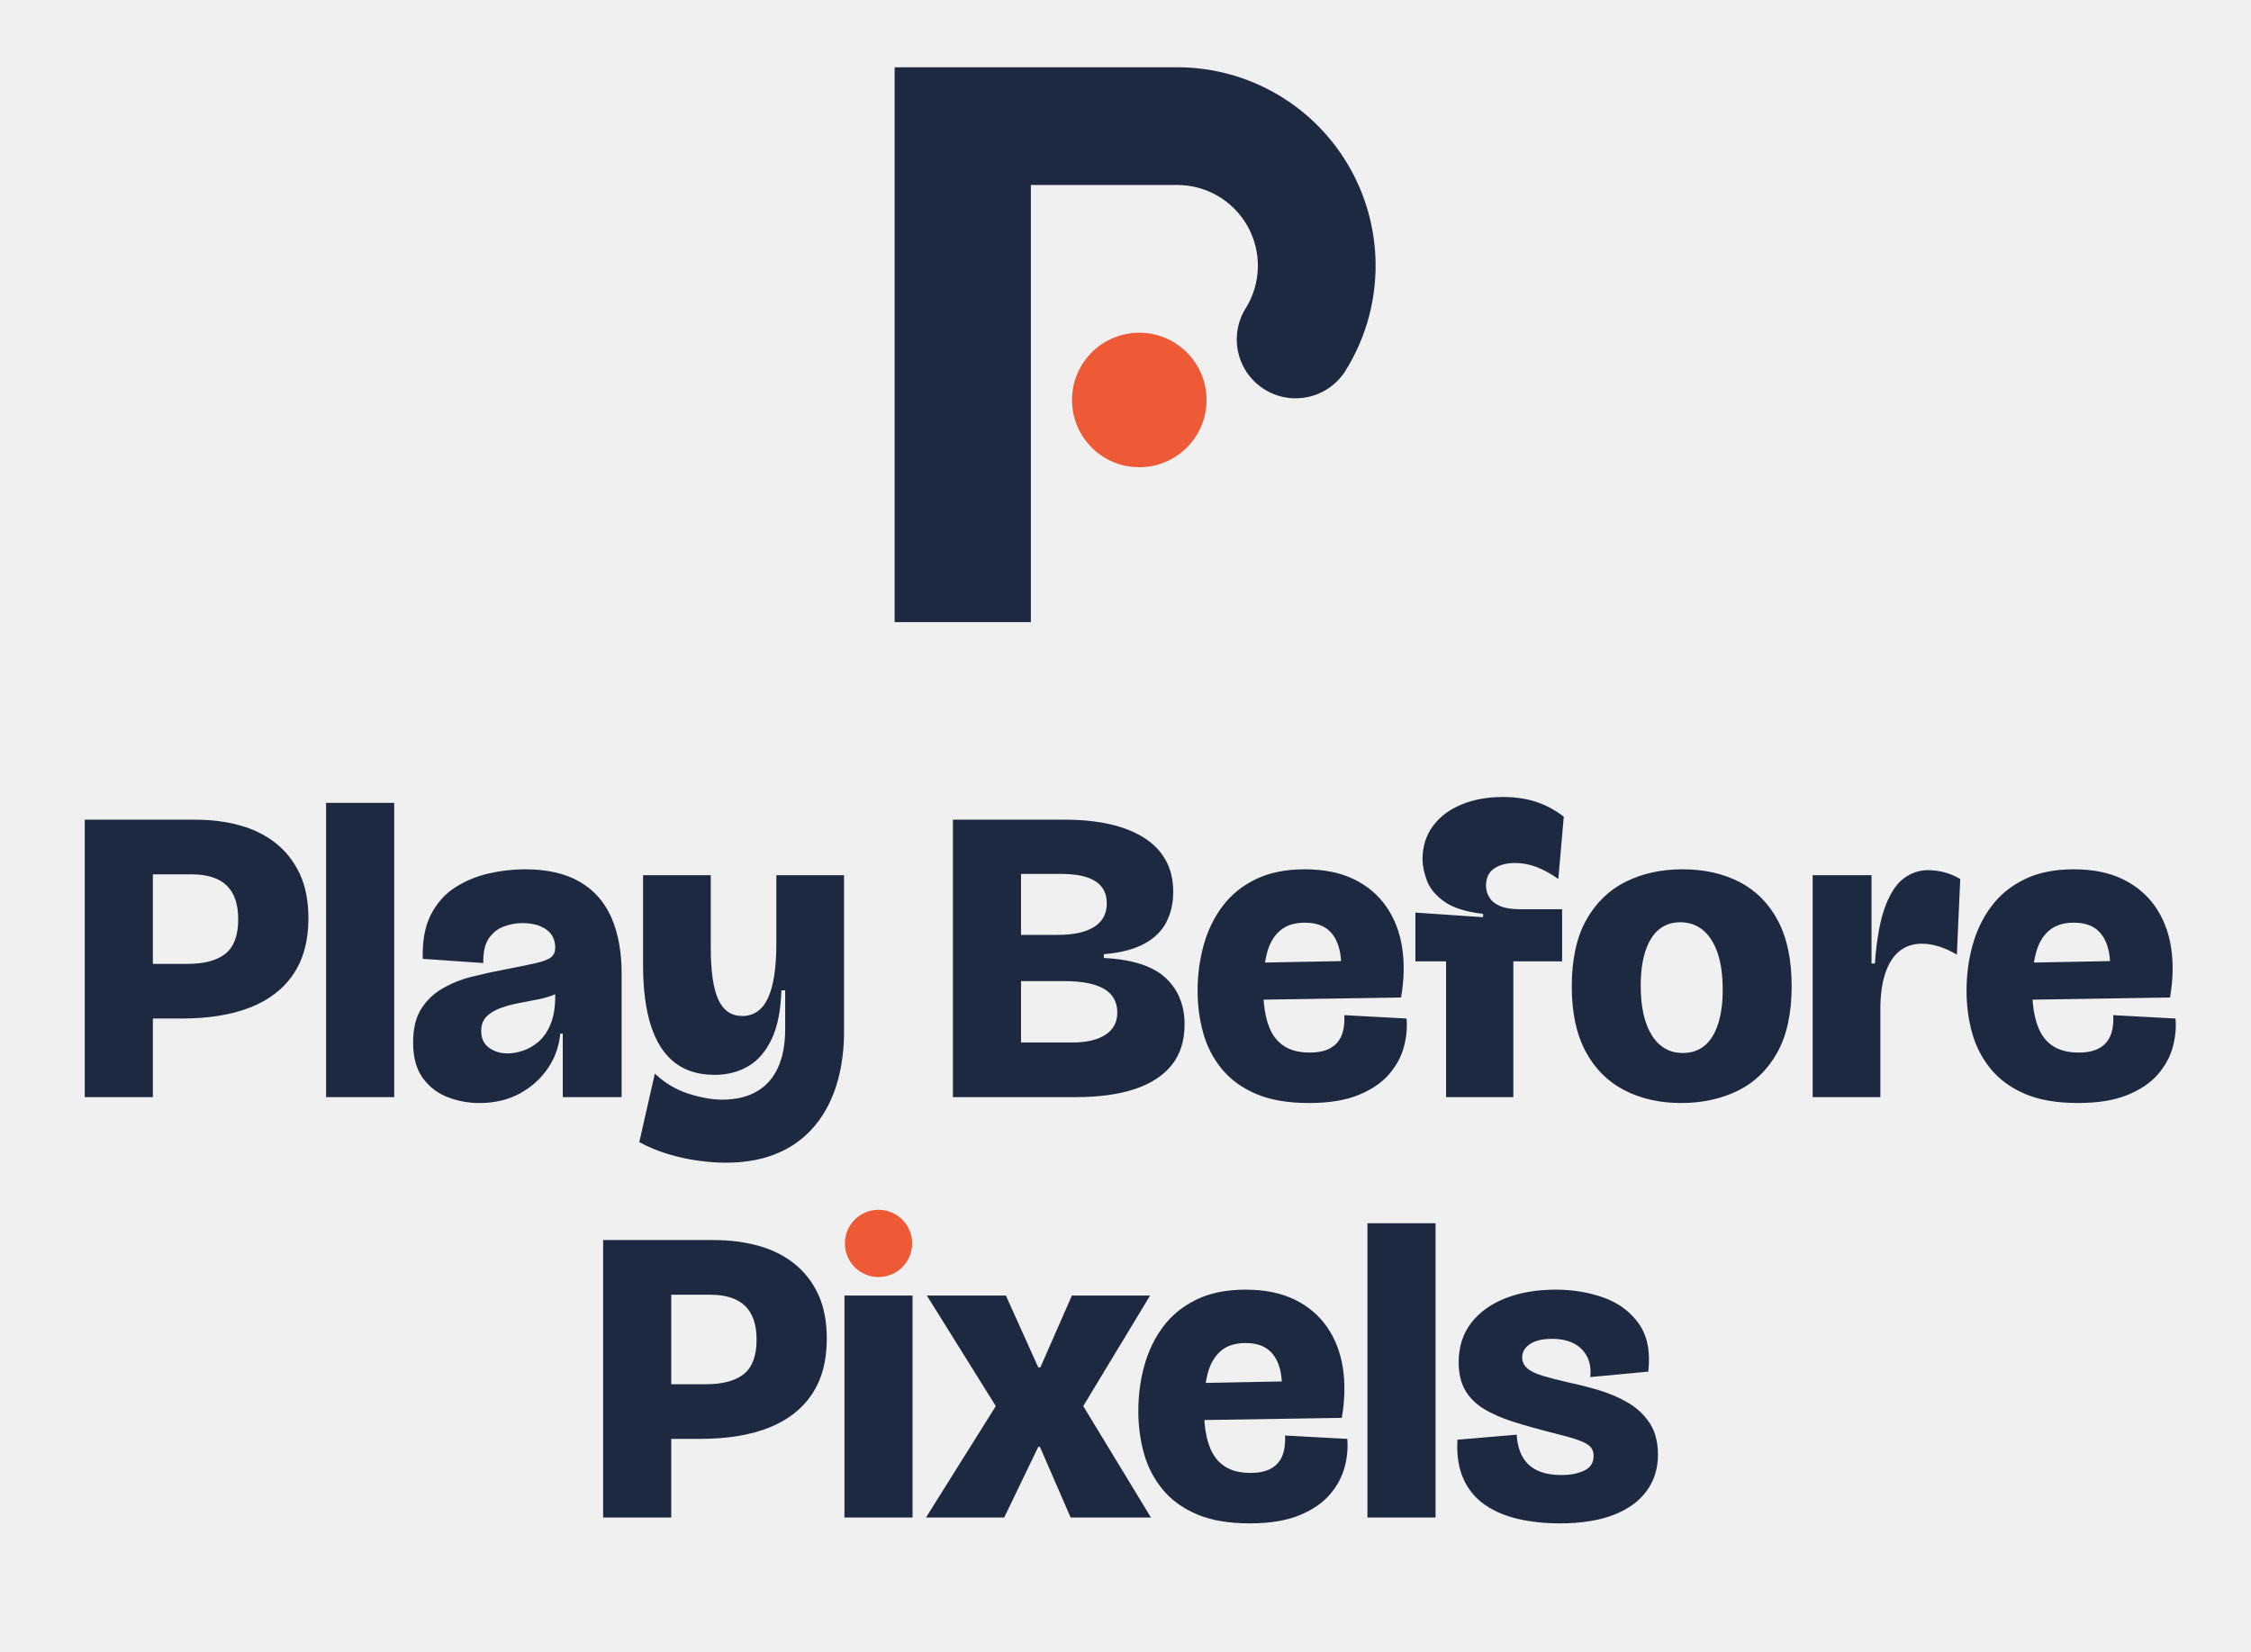
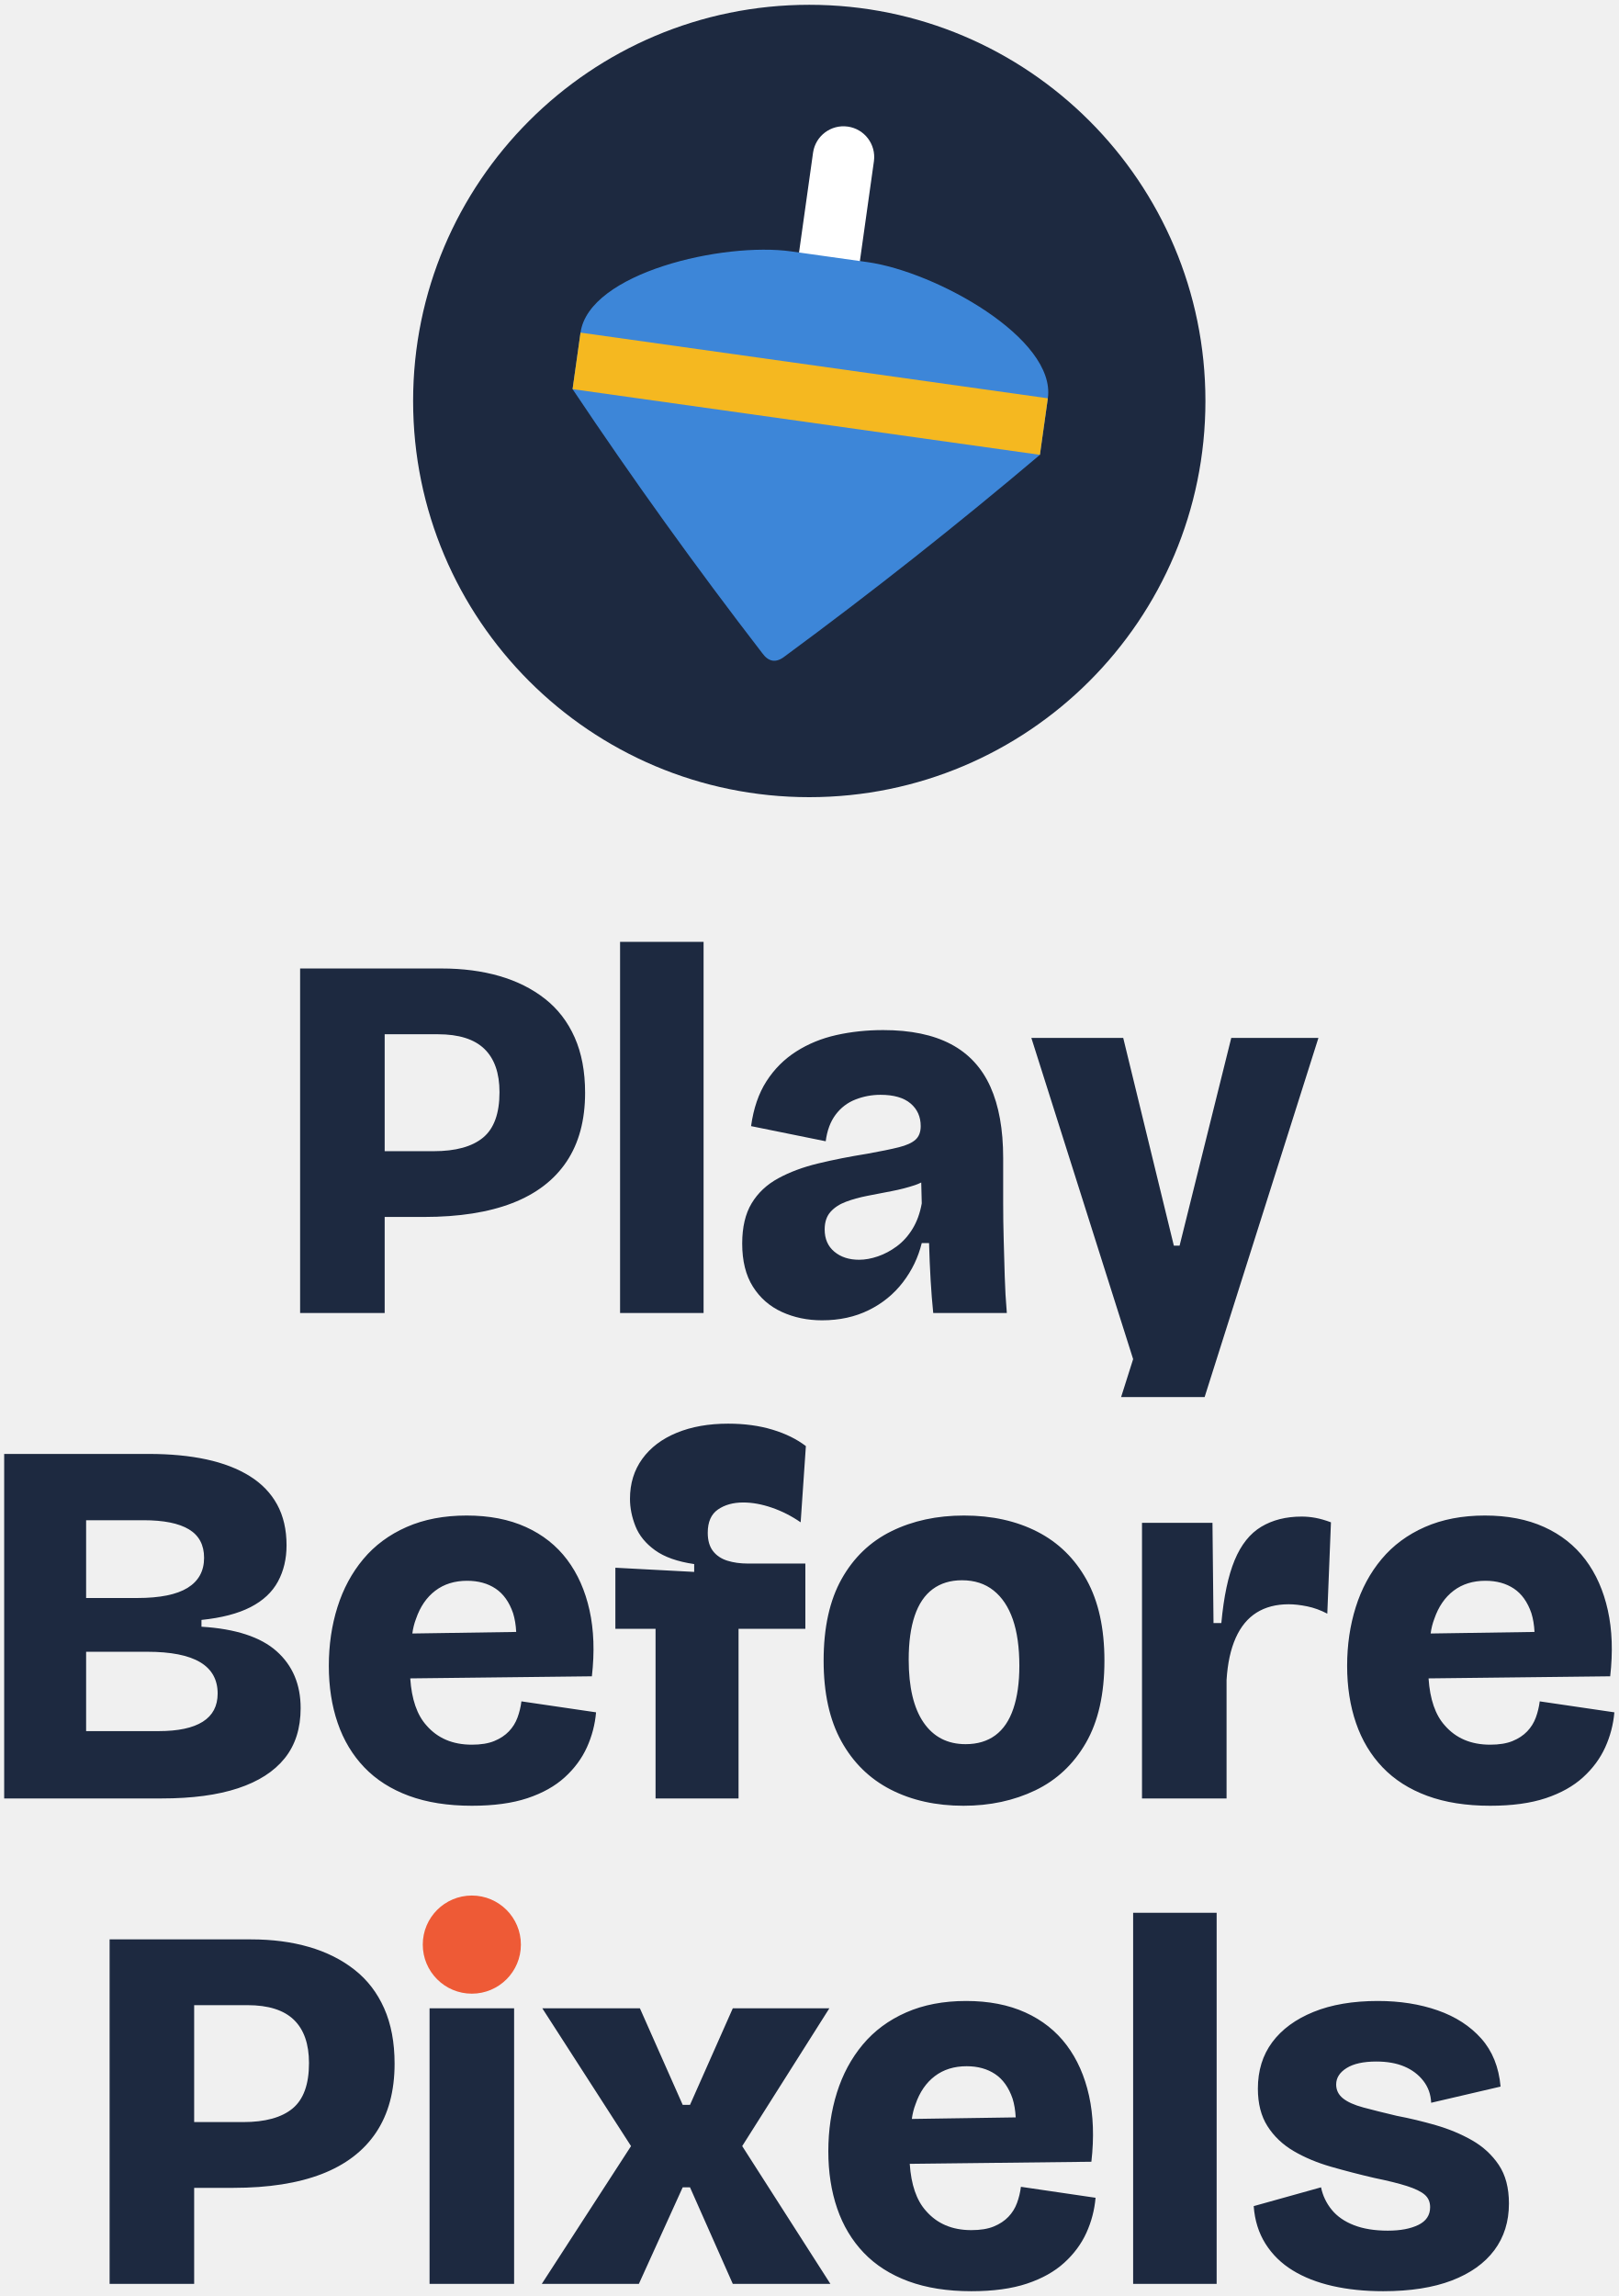
- <svg xmlns="http://www.w3.org/2000/svg" viewBox="-160 -160 5351 3930" width="1000" height="734" role="img" aria-label="Play Before Pixels">
-   <path class="p" fill="#1D2940" d="M1966.38 1320V0H2638.38A472 472 0 0 1 3038.66 722.12A140 140 0 0 1 2801.21 573.74A192 192 0 0 0 2638.38 280H2290.38V1320ZM161 2263V2133H284Q345 2133 375 2108.5Q405 2084 405 2027Q405 1973 377.5 1946.5Q350 1920 294 1920H161V1790H303Q360 1790 409 1803.5Q458 1817 494.5 1846Q531 1875 551.5 1919Q572 1963 572 2025Q572 2104 536.5 2157Q501 2210 434 2236.5Q367 2263 270 2263ZM40 2450V1790H202V2450ZM614 2450V1750H776V2450ZM979 2464Q939 2464 903 2450Q867 2436 844 2404.5Q821 2373 821 2320Q821 2271 840 2240.5Q859 2210 891 2191.5Q923 2173 961 2163.5Q999 2154 1036 2147Q1088 2137 1114 2131Q1140 2125 1149.5 2117Q1159 2109 1159 2095Q1159 2066 1137.5 2051Q1116 2036 1081 2036Q1059 2036 1037 2044Q1015 2052 1001 2072.5Q987 2093 988 2131L844 2121Q842 2058 863 2016.5Q884 1975 920.5 1951.5Q957 1928 1000.5 1918Q1044 1908 1087 1908Q1166 1908 1217 1937.5Q1268 1967 1292.5 2022.5Q1317 2078 1317 2157V2251Q1317 2284 1317 2317.5Q1317 2351 1317 2384Q1317 2417 1317 2450H1177Q1177 2414 1177 2377Q1177 2340 1177 2299H1171Q1167 2344 1141.5 2381.5Q1116 2419 1074.5 2441.5Q1033 2464 979 2464ZM1046 2346Q1063 2346 1082.5 2339.5Q1102 2333 1119.5 2318Q1137 2303 1148 2276.5Q1159 2250 1159 2211V2187L1186 2184Q1178 2197 1159.5 2205Q1141 2213 1118 2217.5Q1095 2222 1071.5 2226.5Q1048 2231 1028 2238.5Q1008 2246 995.5 2258.5Q983 2271 983 2293Q983 2319 1001.5 2332.5Q1020 2346 1046 2346ZM1564 2606Q1534 2606 1498 2601Q1462 2596 1426 2585Q1390 2574 1359 2557L1396 2394Q1432 2428 1476.5 2442Q1521 2456 1556 2456Q1605 2456 1638.5 2436.5Q1672 2417 1689 2379.5Q1706 2342 1706 2288V2196H1697Q1695 2266 1674.5 2310.5Q1654 2355 1619 2376Q1584 2397 1538 2397Q1481 2397 1443.5 2368Q1406 2339 1387 2281Q1368 2223 1368 2136V1922H1529V2094Q1529 2179 1547 2218Q1565 2257 1604 2257Q1624 2257 1639.5 2246.5Q1655 2236 1665 2214.5Q1675 2193 1680 2160.5Q1685 2128 1685 2085V1922H1846V2294Q1846 2348 1835 2395.5Q1824 2443 1802 2481.5Q1780 2520 1746.5 2548Q1713 2576 1667.5 2591Q1622 2606 1564 2606ZM2105 2450V1790H2371Q2432 1790 2479.5 1801Q2527 1812 2560.5 1833.5Q2594 1855 2611.5 1887Q2629 1919 2629 1962Q2629 2002 2612.5 2034Q2596 2066 2559.5 2085.5Q2523 2105 2464 2110V2119Q2565 2124 2610.5 2166Q2656 2208 2656 2277Q2656 2335 2626 2373Q2596 2411 2538.5 2430.5Q2481 2450 2396 2450ZM2267 2320H2389Q2440 2320 2468 2301.5Q2496 2283 2496 2249Q2496 2211 2464.5 2192.5Q2433 2174 2370 2174H2267ZM2267 2064H2354Q2411 2064 2441 2045Q2471 2026 2471 1989Q2471 1954 2444 1936.5Q2417 1919 2363 1919H2267ZM2952 2464Q2877 2464 2826.5 2442.5Q2776 2421 2745 2383.5Q2714 2346 2700.5 2298Q2687 2250 2687 2197Q2687 2140 2701.5 2088Q2716 2036 2746.5 1995.5Q2777 1955 2825.5 1931.5Q2874 1908 2942 1908Q3010 1908 3058.5 1931.5Q3107 1955 3136 1997Q3165 2039 3173.5 2094Q3182 2149 3171 2213L2788 2219V2131L3047 2126L3026 2177Q3032 2131 3024.5 2099.5Q3017 2068 2997 2051.5Q2977 2035 2942 2035Q2905 2035 2883 2054Q2861 2073 2852 2107.5Q2843 2142 2843 2189Q2843 2270 2870 2307Q2897 2344 2953 2344Q2977 2344 2993 2338Q3009 2332 3019 2320.5Q3029 2309 3033 2292.5Q3037 2276 3036 2255L3184 2263Q3187 2296 3177.5 2331Q3168 2366 3142 2396Q3116 2426 3069.5 2445Q3023 2464 2952 2464ZM3278 2450V2127H3205V2011L3366 2022V2014Q3305 2007 3274 1985Q3243 1963 3232.5 1935Q3222 1907 3222 1884Q3222 1839 3246.5 1805.5Q3271 1772 3314.5 1754Q3358 1736 3413 1736Q3458 1736 3493.5 1748Q3529 1760 3558 1783L3545 1931Q3518 1912 3493 1902.5Q3468 1893 3442 1893Q3412 1893 3392.5 1906Q3373 1919 3373 1947Q3373 1962 3381 1975Q3389 1988 3406.5 1995.5Q3424 2003 3454 2003H3554V2127H3438V2450ZM3837 2464Q3761 2464 3702 2433.5Q3643 2403 3610 2341.5Q3577 2280 3577 2187Q3577 2090 3611.5 2028.5Q3646 1967 3705.5 1937.5Q3765 1908 3840 1908Q3918 1908 3976.5 1938.5Q4035 1969 4067.5 2030.5Q4100 2092 4100 2186Q4100 2283 4065.5 2344.5Q4031 2406 3971.5 2435Q3912 2464 3837 2464ZM3841 2345Q3872 2345 3893 2327.5Q3914 2310 3925 2276Q3936 2242 3936 2195Q3936 2143 3924 2107.5Q3912 2072 3889.5 2053Q3867 2034 3835 2034Q3805 2034 3784 2051.5Q3763 2069 3752 2103Q3741 2137 3741 2185Q3741 2261 3767.5 2303Q3794 2345 3841 2345ZM4150 2450V2163V1922H4290V2132H4298Q4304 2048 4321.5 1999.5Q4339 1951 4365.5 1930.5Q4392 1910 4425 1910Q4443 1910 4462.5 1915Q4482 1920 4501 1931L4493 2111Q4471 2098 4450 2091.5Q4429 2085 4410 2085Q4378 2085 4356 2103Q4334 2121 4322.5 2156Q4311 2191 4311 2241V2450ZM4781 2464Q4706 2464 4655.5 2442.5Q4605 2421 4574 2383.5Q4543 2346 4529.5 2298Q4516 2250 4516 2197Q4516 2140 4530.5 2088Q4545 2036 4575.5 1995.5Q4606 1955 4654.5 1931.5Q4703 1908 4771 1908Q4839 1908 4887.5 1931.5Q4936 1955 4965 1997Q4994 2039 5002.5 2094Q5011 2149 5000 2213L4617 2219V2131L4876 2126L4855 2177Q4861 2131 4853.5 2099.5Q4846 2068 4826 2051.5Q4806 2035 4771 2035Q4734 2035 4712 2054Q4690 2073 4681 2107.5Q4672 2142 4672 2189Q4672 2270 4699 2307Q4726 2344 4782 2344Q4806 2344 4822 2338Q4838 2332 4848 2320.5Q4858 2309 4862 2292.5Q4866 2276 4865 2255L5013 2263Q5016 2296 5006.5 2331Q4997 2366 4971 2396Q4945 2426 4898.5 2445Q4852 2464 4781 2464ZM1394 3263V3133H1517Q1578 3133 1608 3108.5Q1638 3084 1638 3027Q1638 2973 1610.5 2946.5Q1583 2920 1527 2920H1394V2790H1536Q1593 2790 1642 2803.5Q1691 2817 1727.5 2846Q1764 2875 1784.5 2919Q1805 2963 1805 3025Q1805 3104 1769.5 3157Q1734 3210 1667 3236.5Q1600 3263 1503 3263ZM1273 3450V2790H1435V3450ZM1847 3450V2922H2009V3450ZM2041 3450 2207 3185 2043 2922H2231L2308 3093H2313L2388 2922H2574L2415 3185L2576 3450H2385L2312 3282H2308L2227 3450ZM2811 3464Q2736 3464 2685.5 3442.5Q2635 3421 2604 3383.5Q2573 3346 2559.5 3298Q2546 3250 2546 3197Q2546 3140 2560.5 3088Q2575 3036 2605.5 2995.5Q2636 2955 2684.5 2931.5Q2733 2908 2801 2908Q2869 2908 2917.5 2931.5Q2966 2955 2995 2997Q3024 3039 3032.5 3094Q3041 3149 3030 3213L2647 3219V3131L2906 3126L2885 3177Q2891 3131 2883.5 3099.5Q2876 3068 2856 3051.5Q2836 3035 2801 3035Q2764 3035 2742 3054Q2720 3073 2711 3107.5Q2702 3142 2702 3189Q2702 3270 2729 3307Q2756 3344 2812 3344Q2836 3344 2852 3338Q2868 3332 2878 3320.5Q2888 3309 2892 3292.5Q2896 3276 2895 3255L3043 3263Q3046 3296 3036.5 3331Q3027 3366 3001 3396Q2975 3426 2928.5 3445Q2882 3464 2811 3464ZM3091 3450V2750H3253V3450ZM3548 3464Q3495 3464 3449.5 3453.5Q3404 3443 3370.5 3420Q3337 3397 3319.5 3358.5Q3302 3320 3305 3265L3446 3253Q3448 3286 3461 3307.5Q3474 3329 3497 3339Q3520 3349 3553 3349Q3584 3349 3606.5 3338.5Q3629 3328 3629 3303Q3629 3290 3621 3281.5Q3613 3273 3591.5 3265.5Q3570 3258 3529 3248Q3478 3235 3437 3222Q3396 3209 3367 3191Q3338 3173 3323 3146.5Q3308 3120 3308 3081Q3308 3026 3337.5 2987.5Q3367 2949 3419 2928.5Q3471 2908 3539 2908Q3600 2908 3653 2927Q3706 2946 3736.5 2989Q3767 3032 3759 3103L3621 3116Q3624 3087 3613 3066.5Q3602 3046 3581 3035.5Q3560 3025 3530 3025Q3496 3025 3477.5 3037.5Q3459 3050 3459 3069Q3459 3084 3470.5 3094.5Q3482 3105 3506.5 3112.5Q3531 3120 3570 3129Q3604 3136 3641 3147Q3678 3158 3710 3176.5Q3742 3195 3762 3225Q3782 3255 3782 3301Q3782 3350 3755 3387Q3728 3424 3676 3444Q3624 3464 3548 3464Z" />
-   <g class="b" fill="#EE5A36">
-     <circle cx="2548.26" cy="791.54" r="160" />
-     <circle cx="1928" cy="2798" r="80" />
-   </g>
+ <svg xmlns="http://www.w3.org/2000/svg" viewBox="-1550.5 -767 3101 4396.2" width="705" height="1000" role="img" aria-label="Play Before Pixels">
+   <circle cx="0" cy="0" r="759" fill="#1D2940" />
+   <path fill="#FFFFFF" d="M-34.25 -180.36L7.3 -476.04A58.88 58.88 0 0 1 123.91 -459.65L82.35 -163.97Z" />
+   <path fill="#3D86D8" d="M-453.48 -22.7L-438.26 -130.97C-422.17 -245.5 -165.38 -304.96 -34.2 -286.52L111.56 -266.04C242.74 -247.6 473.2 -119.66 457.1 -5.14L441.88 103.14Q204.01 304.41 -46.89 489.18Q-71.64 508.73 -90.05 483.11Q-280.3 236.34 -453.48 -22.7Z" />
+   <path fill="#F5B820" d="M-438.26 -130.97L457.1 -5.14L441.88 103.14L-453.48 -22.7Z" />
+   <path fill="#1D2940" d="M-975.5 1747.2V1087.2H-704.5Q-643.5 1087.2 -593.5 1101.7Q-543.5 1116.2 -506.5 1145.2Q-469.5 1174.2 -449.5 1219.2Q-429.5 1264.2 -429.5 1325.2Q-429.5 1404.2 -465 1457.2Q-500.5 1510.2 -569 1536.7Q-637.5 1563.2 -738.5 1563.2H-813.5V1747.2ZM-813.5 1213.2V1437.2H-719.5Q-656.5 1437.2 -625 1411.2Q-593.5 1385.2 -593.5 1324.2Q-593.5 1269.2 -622.5 1241.2Q-651.5 1213.2 -711.5 1213.2ZM-362.5 1747.2V1036.2H-202.5V1747.2ZM24.5 1761.2Q-17.5 1761.2 -52.5 1745.2Q-87.5 1729.2 -108 1696.7Q-128.5 1664.2 -128.5 1614.2Q-128.5 1567.2 -110.5 1537.2Q-92.5 1507.2 -59.5 1489.2Q-26.5 1471.2 17 1460.7Q60.5 1450.2 110.5 1442.2Q149.5 1435.2 171.5 1429.7Q193.5 1424.2 203.5 1415.2Q213.5 1406.2 213.5 1389.2Q213.5 1362.2 194 1345.7Q174.5 1329.2 136.5 1329.2Q111.5 1329.2 88.5 1338.2Q65.5 1347.2 50.5 1367.2Q35.5 1387.2 31.5 1418.2L-111.5 1389.2Q-104.5 1338.2 -82 1303.2Q-59.5 1268.2 -25 1246.2Q9.5 1224.2 52 1214.7Q94.5 1205.2 141.5 1205.2Q220.5 1205.2 271.5 1232.2Q322.5 1259.2 347 1313.7Q371.5 1368.2 371.5 1450.2V1537.2Q371.5 1571.2 372.5 1606.7Q373.5 1642.2 374.5 1677.2Q375.5 1712.2 378.5 1747.2H237.5Q234.5 1718.2 232.5 1684.2Q230.5 1650.2 229.5 1613.2H215.5Q205.5 1654.2 179.5 1688.2Q153.5 1722.2 114 1741.7Q74.5 1761.2 24.5 1761.2ZM95.5 1645.2Q112.5 1645.2 131.5 1638.7Q150.5 1632.2 168 1619.2Q185.5 1606.2 198 1585.7Q210.5 1565.2 215.5 1537.2L214.5 1497.2Q208.5 1500.2 202.5 1502.2Q181.5 1509.2 158 1513.7Q134.5 1518.2 111.5 1522.7Q88.5 1527.2 70 1534.2Q51.5 1541.2 40.5 1553.7Q29.5 1566.2 29.5 1587.2Q29.5 1614.2 48 1629.7Q66.5 1645.2 95.5 1645.2ZM425.5 1220.2L601.5 1220.2L698.5 1618.2L709.5 1618.2L808.5 1220.2L975.5 1220.2L757.48 1908.2L597.48 1908.2L620.5 1835.56Z" />
+   <path fill="#1D2940" d="M-1542.5 2677.2V2017.2H-1265.5Q-1203.5 2017.2 -1155 2027.7Q-1106.5 2038.2 -1072 2059.7Q-1037.5 2081.2 -1019.5 2114.2Q-1001.5 2147.2 -1001.5 2192.2Q-1001.5 2231.2 -1018 2261.7Q-1034.5 2292.2 -1070.5 2310.7Q-1106.5 2329.2 -1164.5 2335.2V2348.2Q-1066.5 2354.2 -1020.5 2395.2Q-974.5 2436.2 -974.5 2504.2Q-974.5 2562.2 -1005 2600.2Q-1035.5 2638.2 -1094.5 2657.7Q-1153.5 2677.2 -1240.5 2677.2ZM-1385.5 2548.2H-1246.5Q-1190.5 2548.2 -1162 2530.2Q-1133.5 2512.2 -1133.5 2476.2Q-1133.5 2436.2 -1167 2416.2Q-1200.5 2396.2 -1268.5 2396.2H-1385.5ZM-1385.5 2293.2H-1287.5Q-1222.5 2293.2 -1191 2273.7Q-1159.5 2254.2 -1159.5 2216.2Q-1159.5 2179.2 -1188.5 2161.7Q-1217.5 2144.2 -1275.5 2144.2H-1385.5ZM-646.5 2691.2Q-715.5 2691.2 -767 2672.2Q-818.5 2653.2 -852.5 2617.7Q-886.5 2582.2 -903.5 2532.7Q-920.5 2483.2 -920.5 2423.2Q-920.5 2363.2 -904 2310.7Q-887.5 2258.2 -854.5 2218.7Q-821.5 2179.2 -771.5 2157.2Q-721.5 2135.2 -656.5 2135.2Q-591.5 2135.2 -543 2157.2Q-494.5 2179.2 -464 2219.7Q-433.5 2260.2 -421 2316.7Q-408.5 2373.2 -416.5 2443.2L-764.5 2447.2Q-760.5 2507.2 -733.5 2537.2Q-701.5 2574.2 -646.5 2574.2Q-620.5 2574.2 -603.5 2567.2Q-586.5 2560.2 -575.5 2548.7Q-564.5 2537.2 -559 2522.2Q-553.5 2507.2 -551.5 2491.2L-408.5 2512.2Q-411.5 2547.2 -426 2579.2Q-440.5 2611.2 -468.5 2636.7Q-496.5 2662.2 -540 2676.7Q-583.5 2691.2 -646.5 2691.2ZM-760.5 2361.2 -561.5 2358.2Q-562.5 2338.2 -567.5 2322.2Q-578.5 2290.2 -601 2275.2Q-623.5 2260.2 -655.5 2260.2Q-691.5 2260.2 -716.5 2279.2Q-741.5 2298.2 -753.5 2333.2Q-758.5 2346.2 -760.5 2361.2ZM-294.5 2677.2V2352.2H-371.5V2235.2L-220.5 2243.2V2228.2Q-268.5 2221.2 -295.5 2201.7Q-322.5 2182.2 -333 2155.7Q-343.5 2129.2 -343.5 2103.2Q-343.5 2059.2 -320 2026.7Q-296.5 1994.2 -254 1976.7Q-211.5 1959.2 -155.5 1959.2Q-108.5 1959.2 -70.5 1970.7Q-32.5 1982.2 -6.5 2002.2L-16.5 2148.2Q-42.5 2130.2 -71.5 2120.2Q-100.5 2110.2 -126.5 2110.2Q-155.5 2110.2 -175 2123.7Q-194.5 2137.2 -194.5 2168.2Q-194.5 2190.2 -184.5 2203.2Q-174.5 2216.2 -157 2221.7Q-139.5 2227.2 -117.5 2227.2H-7.5V2352.2H-135.5V2677.2ZM295.5 2691.2Q216.5 2691.2 156 2660.2Q95.5 2629.2 61.5 2567.7Q27.5 2506.2 27.5 2413.2Q27.5 2318.2 62 2256.7Q96.5 2195.2 157.5 2165.2Q218.5 2135.2 296.5 2135.2Q376.5 2135.2 437 2166.2Q497.5 2197.2 531.5 2258.7Q565.5 2320.2 565.5 2413.2Q565.5 2509.2 530 2570.7Q494.5 2632.2 433 2661.7Q371.5 2691.2 295.5 2691.2ZM299.5 2573.2Q333.5 2573.2 356.5 2556.2Q379.5 2539.2 391 2505.2Q402.5 2471.2 402.5 2423.2Q402.5 2370.2 390 2334.2Q377.5 2298.2 353 2278.7Q328.5 2259.2 292.5 2259.2Q259.5 2259.2 236.5 2276.2Q213.5 2293.2 202 2327.2Q190.5 2361.2 190.5 2411.2Q190.5 2490.2 219 2531.7Q247.5 2573.2 299.5 2573.2ZM637.5 2677.2V2149.2H772.5L774.5 2341.2H789.5Q796.5 2265.2 815 2220.7Q833.5 2176.2 866 2156.7Q898.5 2137.2 943.5 2137.2Q956.5 2137.2 970 2139.7Q983.5 2142.2 999.5 2148.2L992.5 2323.2Q973.5 2313.2 954 2309.2Q934.5 2305.2 918.5 2305.2Q882.5 2305.2 857 2321.2Q831.5 2337.2 817 2369.7Q802.5 2402.2 799.5 2450.2V2677.2ZM1304.5 2691.2Q1235.5 2691.2 1184 2672.2Q1132.5 2653.2 1098.5 2617.7Q1064.5 2582.2 1047.5 2532.7Q1030.5 2483.2 1030.5 2423.2Q1030.5 2363.2 1047 2310.7Q1063.5 2258.2 1096.5 2218.7Q1129.5 2179.2 1179.5 2157.2Q1229.5 2135.2 1294.5 2135.2Q1359.5 2135.2 1408 2157.2Q1456.5 2179.2 1487 2219.7Q1517.5 2260.2 1530 2316.7Q1542.5 2373.2 1534.5 2443.2L1186.5 2447.2Q1190.5 2507.2 1217.5 2537.2Q1249.5 2574.2 1304.5 2574.2Q1330.5 2574.2 1347.5 2567.2Q1364.5 2560.2 1375.5 2548.7Q1386.5 2537.2 1392 2522.2Q1397.5 2507.2 1399.5 2491.2L1542.5 2512.2Q1539.5 2547.2 1525 2579.2Q1510.5 2611.2 1482.5 2636.7Q1454.5 2662.2 1411 2676.7Q1367.5 2691.2 1304.5 2691.2ZM1190.5 2361.2 1389.5 2358.2Q1388.5 2338.2 1383.5 2322.2Q1372.5 2290.2 1350 2275.2Q1327.5 2260.2 1295.5 2260.2Q1259.5 2260.2 1234.5 2279.2Q1209.5 2298.2 1197.5 2333.2Q1192.5 2346.2 1190.5 2361.2Z" />
+   <path fill="#1D2940" d="M-1340.5 3607.2V2947.2H-1069.5Q-1008.5 2947.2 -958.5 2961.7Q-908.5 2976.2 -871.5 3005.2Q-834.5 3034.2 -814.5 3079.2Q-794.5 3124.2 -794.5 3185.2Q-794.5 3264.2 -830 3317.2Q-865.5 3370.2 -934 3396.7Q-1002.5 3423.2 -1103.5 3423.2H-1178.5V3607.2ZM-1178.5 3073.2V3297.2H-1084.5Q-1021.5 3297.2 -990 3271.2Q-958.5 3245.2 -958.5 3184.2Q-958.5 3129.2 -987.5 3101.2Q-1016.5 3073.2 -1076.5 3073.2ZM-727.5 3607.2V3079.2H-565.5V3607.2ZM-512.5 3607.2 -341.5 3343.2 -511.5 3079.2H-324.5L-242.5 3264.2H-228.5L-146.5 3079.2H38.5L-128.5 3343.2L40.5 3607.2H-146.5L-228.5 3422.2H-242.5L-326.5 3607.2ZM310.5 3621.2Q241.5 3621.2 190 3602.2Q138.5 3583.2 104.5 3547.7Q70.5 3512.2 53.5 3462.7Q36.5 3413.2 36.5 3353.2Q36.5 3293.2 53 3240.7Q69.5 3188.2 102.5 3148.7Q135.5 3109.2 185.5 3087.2Q235.5 3065.2 300.5 3065.2Q365.5 3065.2 414 3087.2Q462.5 3109.2 493 3149.7Q523.5 3190.2 536 3246.7Q548.5 3303.2 540.5 3373.2L192.5 3377.2Q196.5 3437.2 223.5 3467.2Q255.5 3504.2 310.5 3504.2Q336.5 3504.2 353.5 3497.2Q370.5 3490.2 381.5 3478.7Q392.5 3467.2 398 3452.2Q403.5 3437.2 405.5 3421.2L548.5 3442.2Q545.5 3477.2 531 3509.2Q516.5 3541.2 488.5 3566.7Q460.5 3592.2 417 3606.7Q373.5 3621.2 310.5 3621.2ZM196.5 3291.2 395.5 3288.2Q394.5 3268.2 389.5 3252.2Q378.5 3220.2 356 3205.2Q333.5 3190.2 301.5 3190.2Q265.5 3190.2 240.5 3209.2Q215.5 3228.2 203.5 3263.2Q198.5 3276.2 196.5 3291.2ZM620.5 3607.2V2896.2H780.5V3607.2ZM1099.5 3621.2Q1046.5 3621.2 1002.5 3611.2Q958.5 3601.2 926 3581.2Q893.5 3561.2 874 3530.2Q854.5 3499.2 851.5 3458.2L980.5 3422.2Q985.5 3446.2 1001 3465.2Q1016.5 3484.2 1043.5 3494.7Q1070.5 3505.2 1108.5 3505.2Q1144.5 3505.2 1167 3494.2Q1189.5 3483.2 1189.5 3460.2Q1189.5 3445.2 1179 3436.2Q1168.5 3427.2 1145 3419.7Q1121.5 3412.2 1082.5 3404.2Q1039.5 3394.2 999.5 3382.7Q959.5 3371.2 928 3352.7Q896.5 3334.2 878 3305.2Q859.5 3276.2 859.5 3233.2Q859.5 3181.2 887 3144.2Q914.5 3107.2 966 3086.2Q1017.5 3065.2 1089.5 3065.2Q1152.5 3065.2 1204 3083.2Q1255.5 3101.2 1287.5 3137.2Q1319.5 3173.2 1324.5 3229.2L1191.5 3260.2Q1190.5 3236.2 1176.5 3218.2Q1162.5 3200.2 1140 3190.7Q1117.5 3181.2 1086.5 3181.2Q1049.5 3181.2 1029.5 3193.7Q1009.5 3206.2 1009.5 3225.2Q1009.5 3241.2 1022.5 3251.7Q1035.5 3262.2 1061.5 3269.2Q1087.5 3276.2 1125.5 3285.2Q1162.5 3292.2 1200.5 3303.2Q1238.5 3314.2 1270 3332.2Q1301.5 3350.2 1321 3379.2Q1340.5 3408.2 1340.5 3453.2Q1340.5 3505.2 1312.5 3542.7Q1284.5 3580.2 1231 3600.7Q1177.5 3621.2 1099.5 3621.2Z" />
+   <circle cx="-646.5" cy="2957.2" r="94" fill="#EE5A36" />
</svg>
